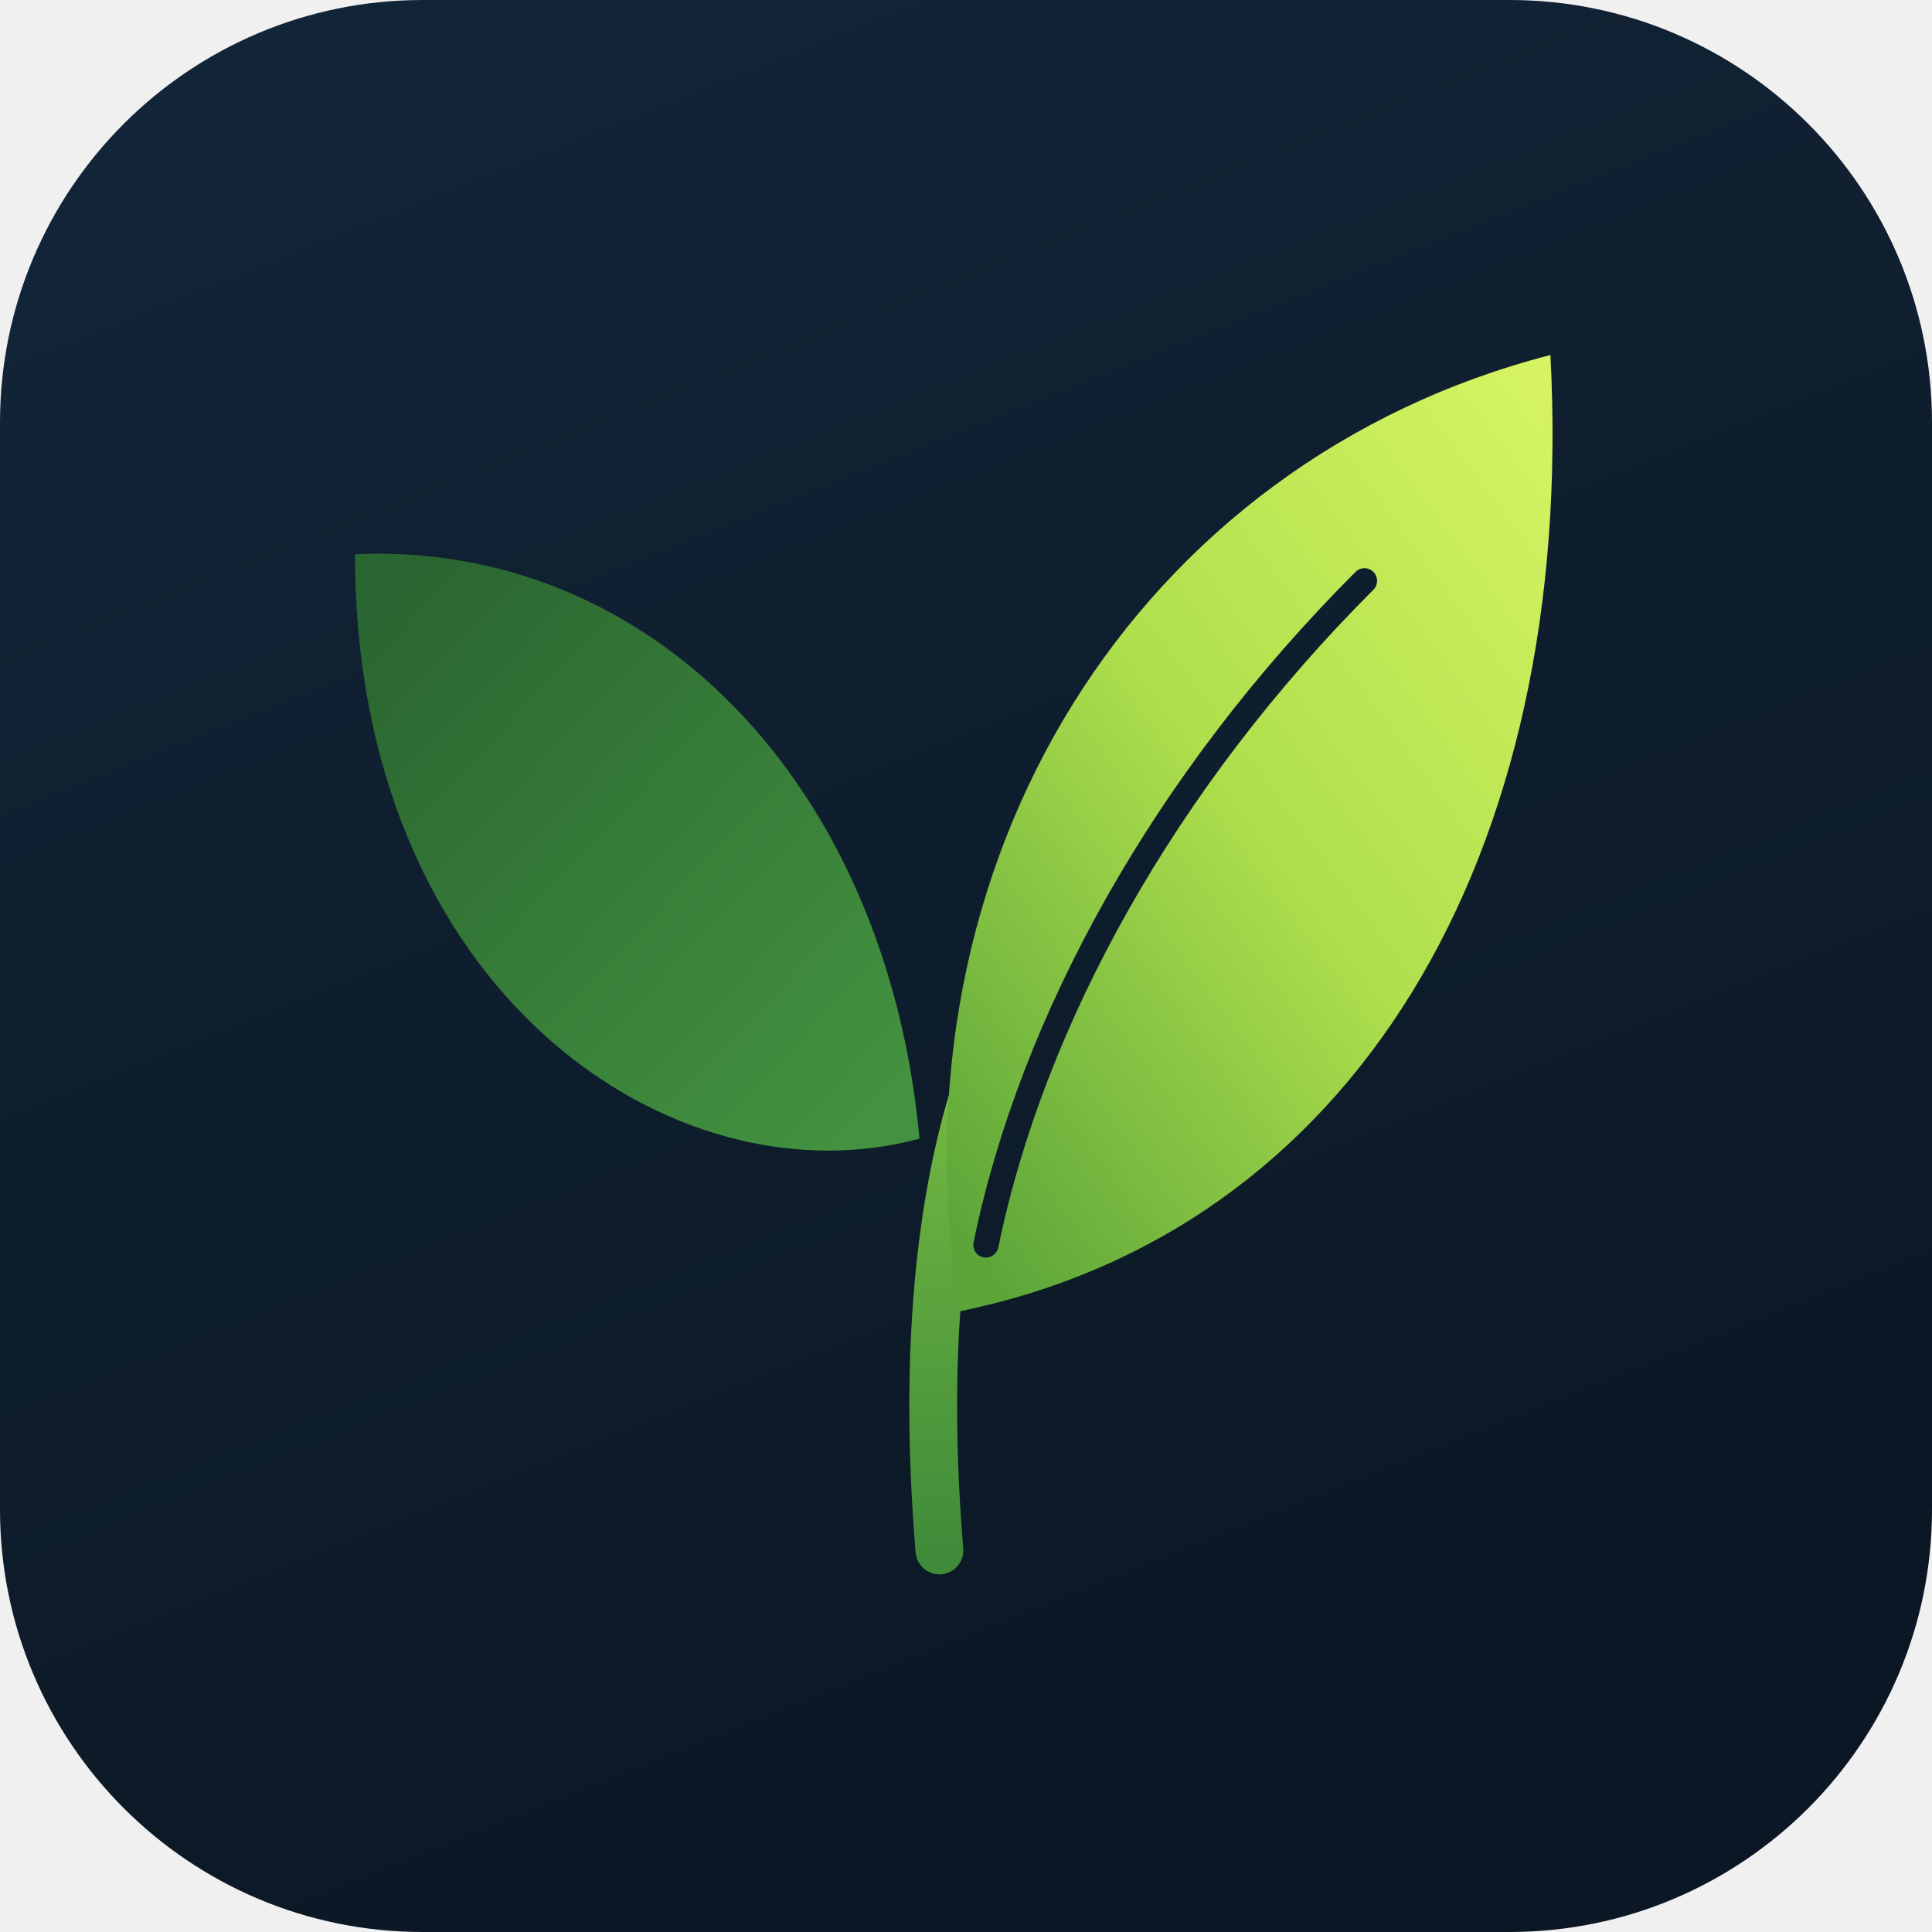
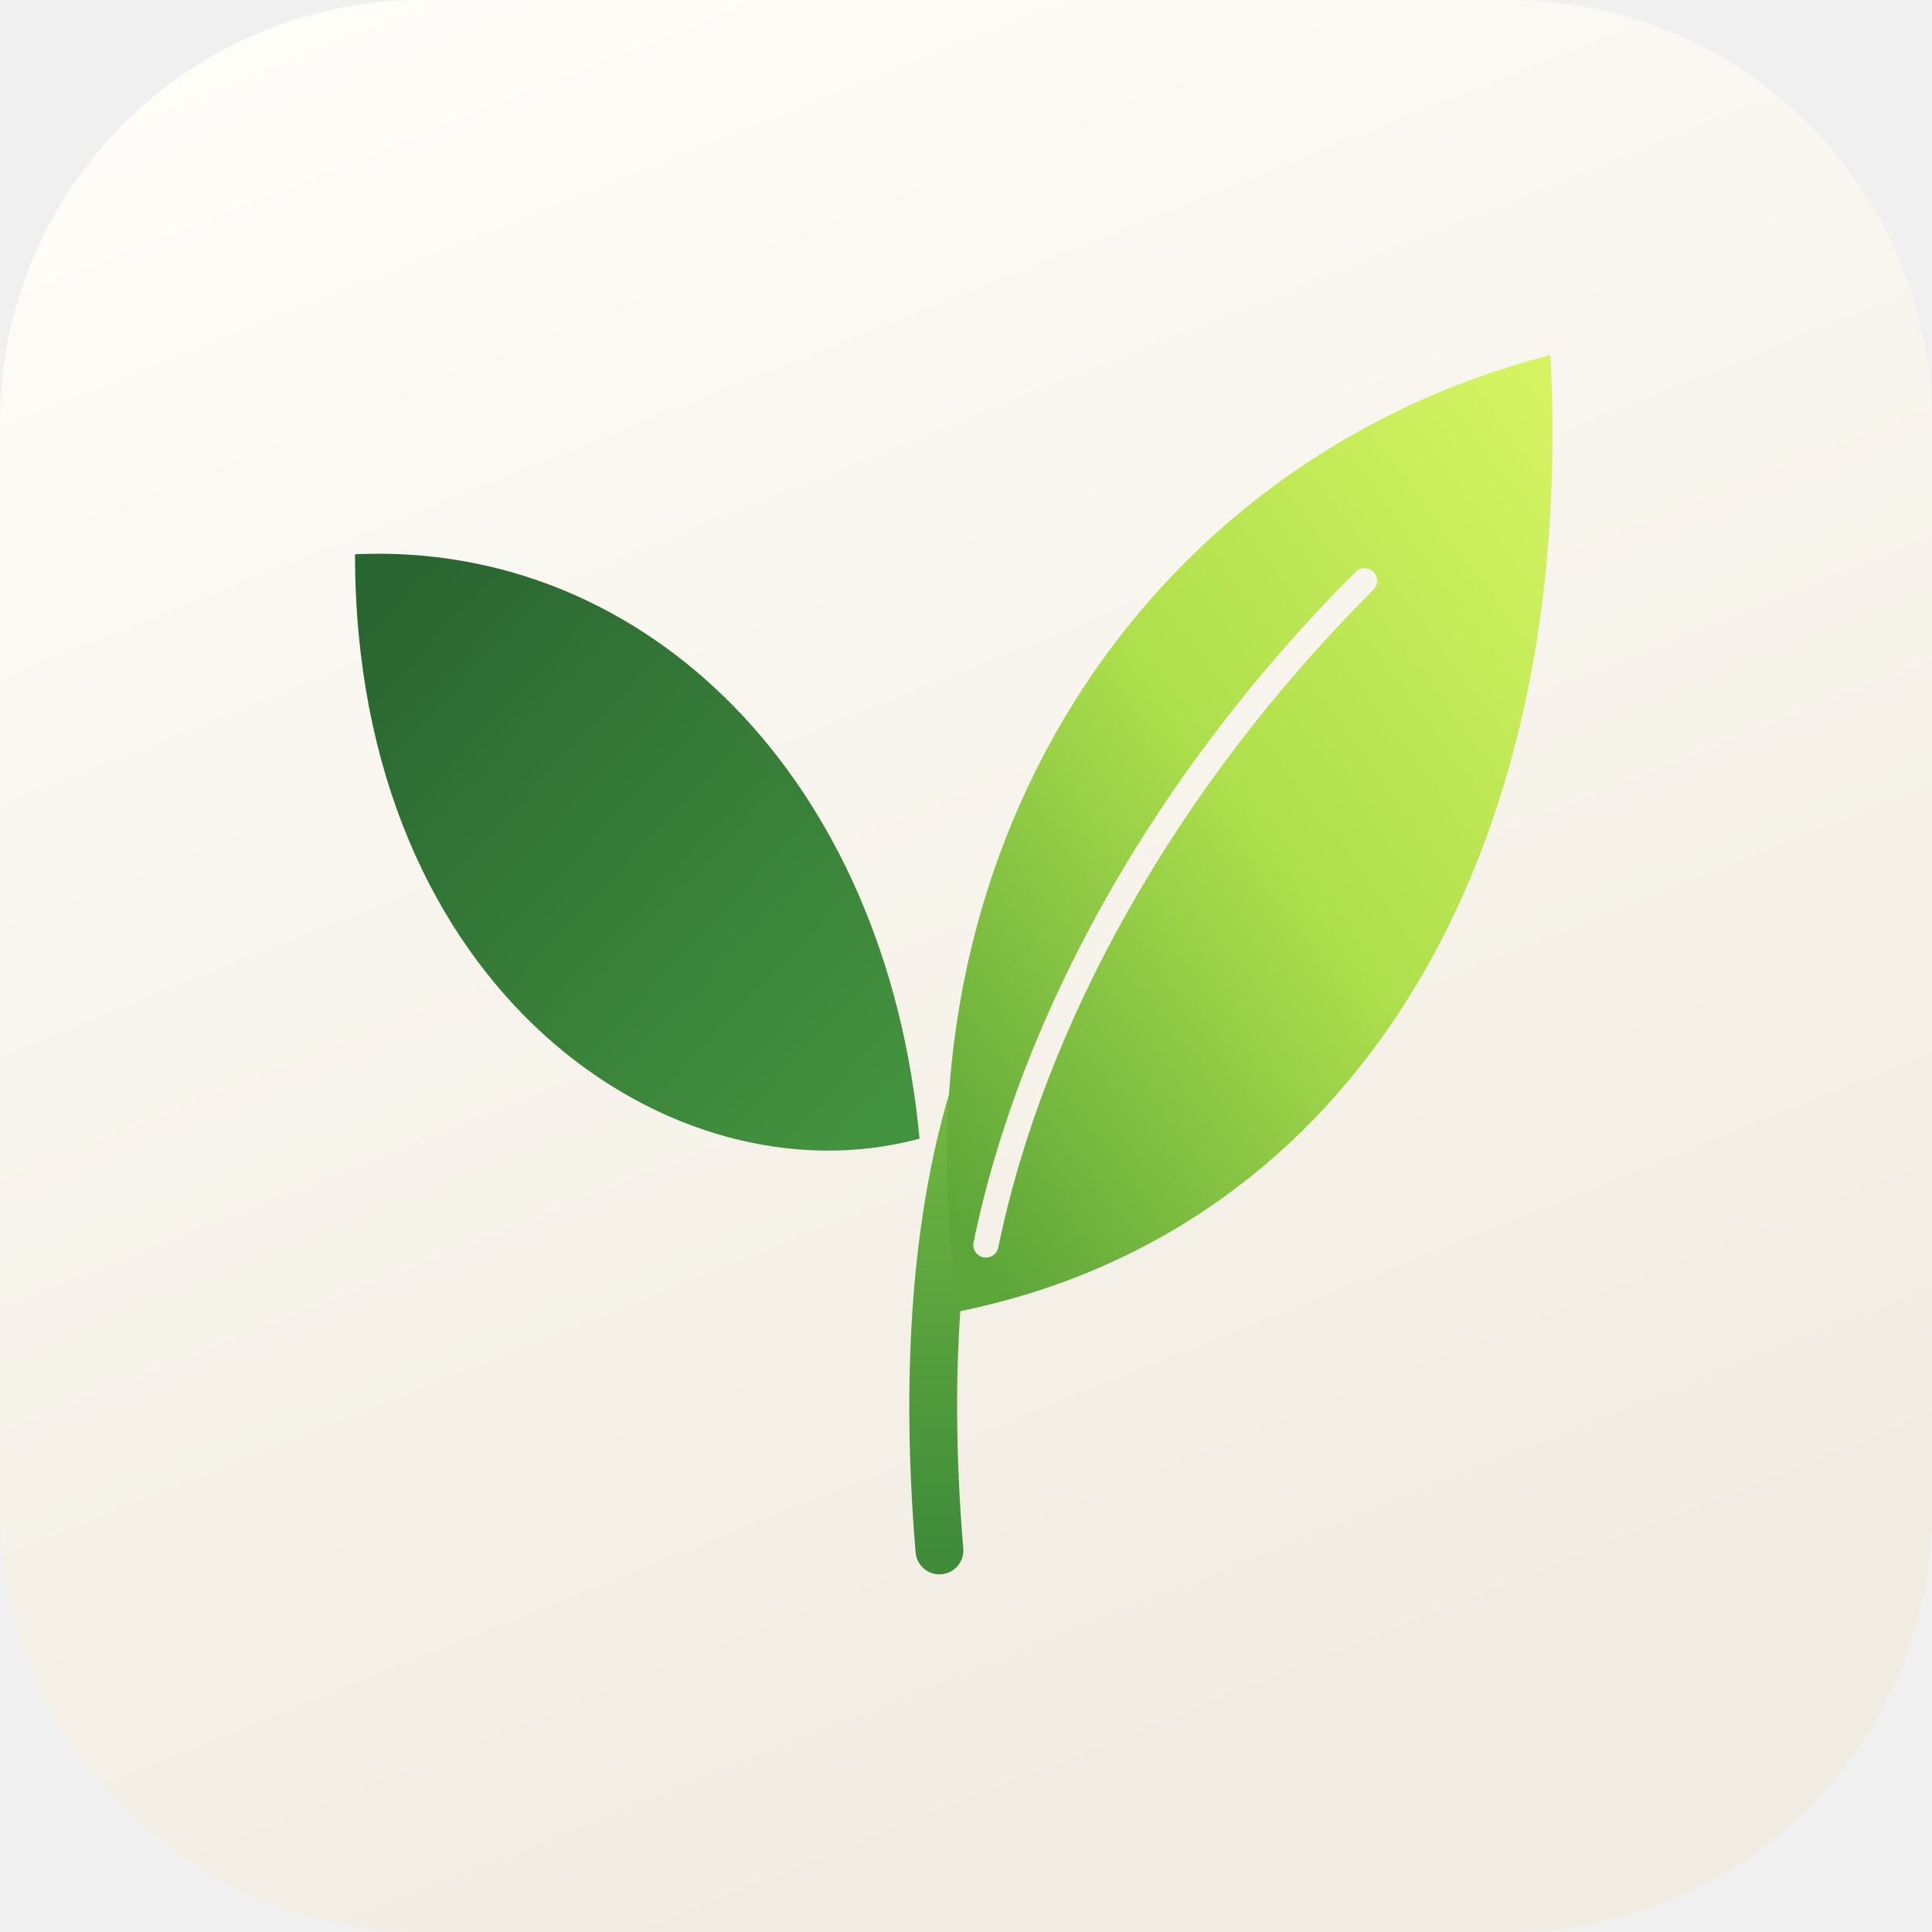
<svg xmlns="http://www.w3.org/2000/svg" viewBox="0 0 64 64">
+   <style>.t{stop-color:#FFFEFA}.b{stop-color:#F1ECE2}@media (prefers-color-scheme:dark){.t{stop-color:#13263A}.b{stop-color:#0B1724}}</style>
  <defs>
    <linearGradient id="bg" x1="0" y1="0" x2="0.4" y2="1">
-       <stop offset="0" stop-color="#13263A" />
-       <stop offset="1" stop-color="#0B1724" />
+       <stop offset="0" class="t" />
+       <stop offset="1" class="b" />
    </linearGradient>
    <linearGradient id="l" x1="0.05" y1="0.1" x2="0.9" y2="0.95">
      <stop offset="0" stop-color="#2A6631" />
      <stop offset="1" stop-color="#43923F" />
    </linearGradient>
    <linearGradient id="r" x1="0.95" y1="0" x2="0.1" y2="1">
      <stop offset="0" stop-color="#D6F462" />
      <stop offset="0.5" stop-color="#AEDF4C" />
      <stop offset="1" stop-color="#5BA539" />
    </linearGradient>
    <linearGradient id="s" x1="0" y1="0" x2="0" y2="1">
      <stop offset="0" stop-color="#72B841" />
      <stop offset="1" stop-color="#3F8B3A" />
    </linearGradient>
    <mask id="v" maskUnits="userSpaceOnUse" x="0" y="0" width="100" height="100">
      <rect width="100" height="100" fill="#fff" />
      <path d="M51.5 71 C55 54 65 36 80 21" fill="none" stroke="#000" stroke-width="1.9" stroke-linecap="round" />
    </mask>
  </defs>
  <rect width="64" height="64" rx="14" fill="url(#bg)" />
  <g transform="translate(10 10) scale(0.44)">
    <path d="M48 94 C47 82 47.5 70 50.5 60" fill="none" stroke="url(#s)" stroke-width="3.6" stroke-linecap="round" />
    <path d="M46.5 63 C28 68 4 52 4 19 C26 18 44 36 46.5 63 Z" fill="url(#l)" />
    <path d="M49.5 76 C79 70 96 42 94 4 C63 12 44 42 49.5 76 Z" fill="url(#r)" mask="url(#v)" />
  </g>
</svg>
